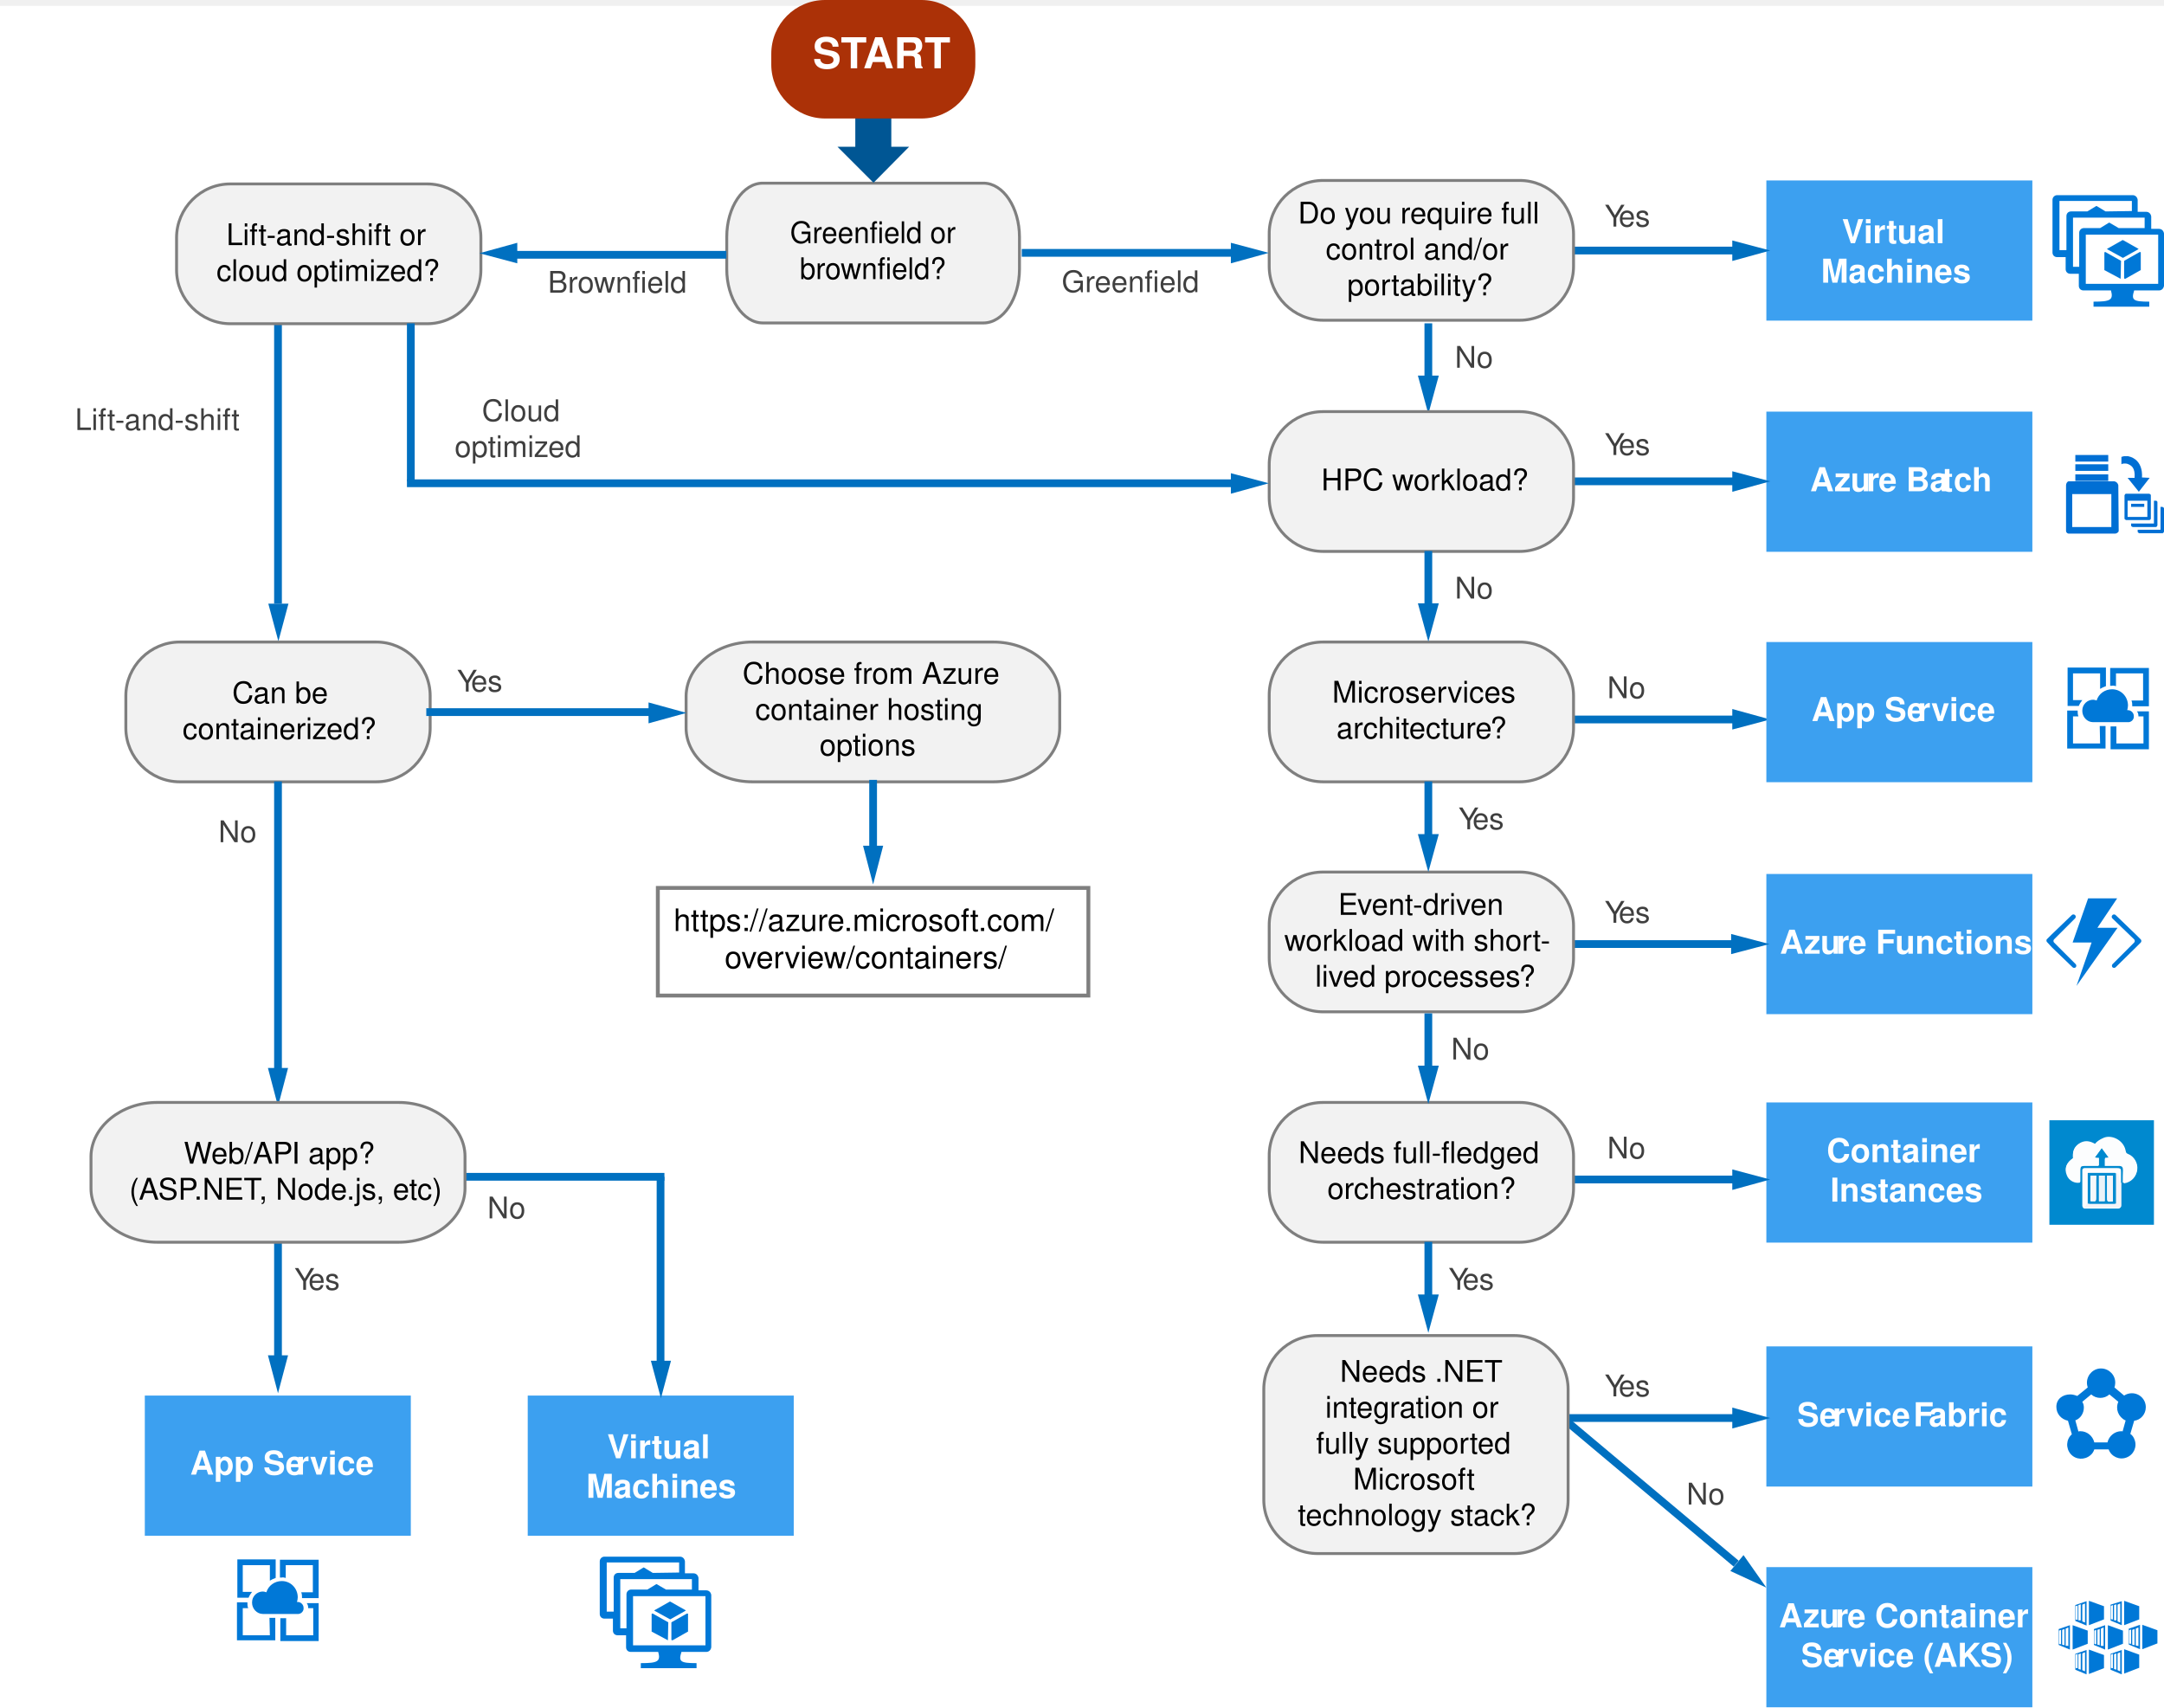
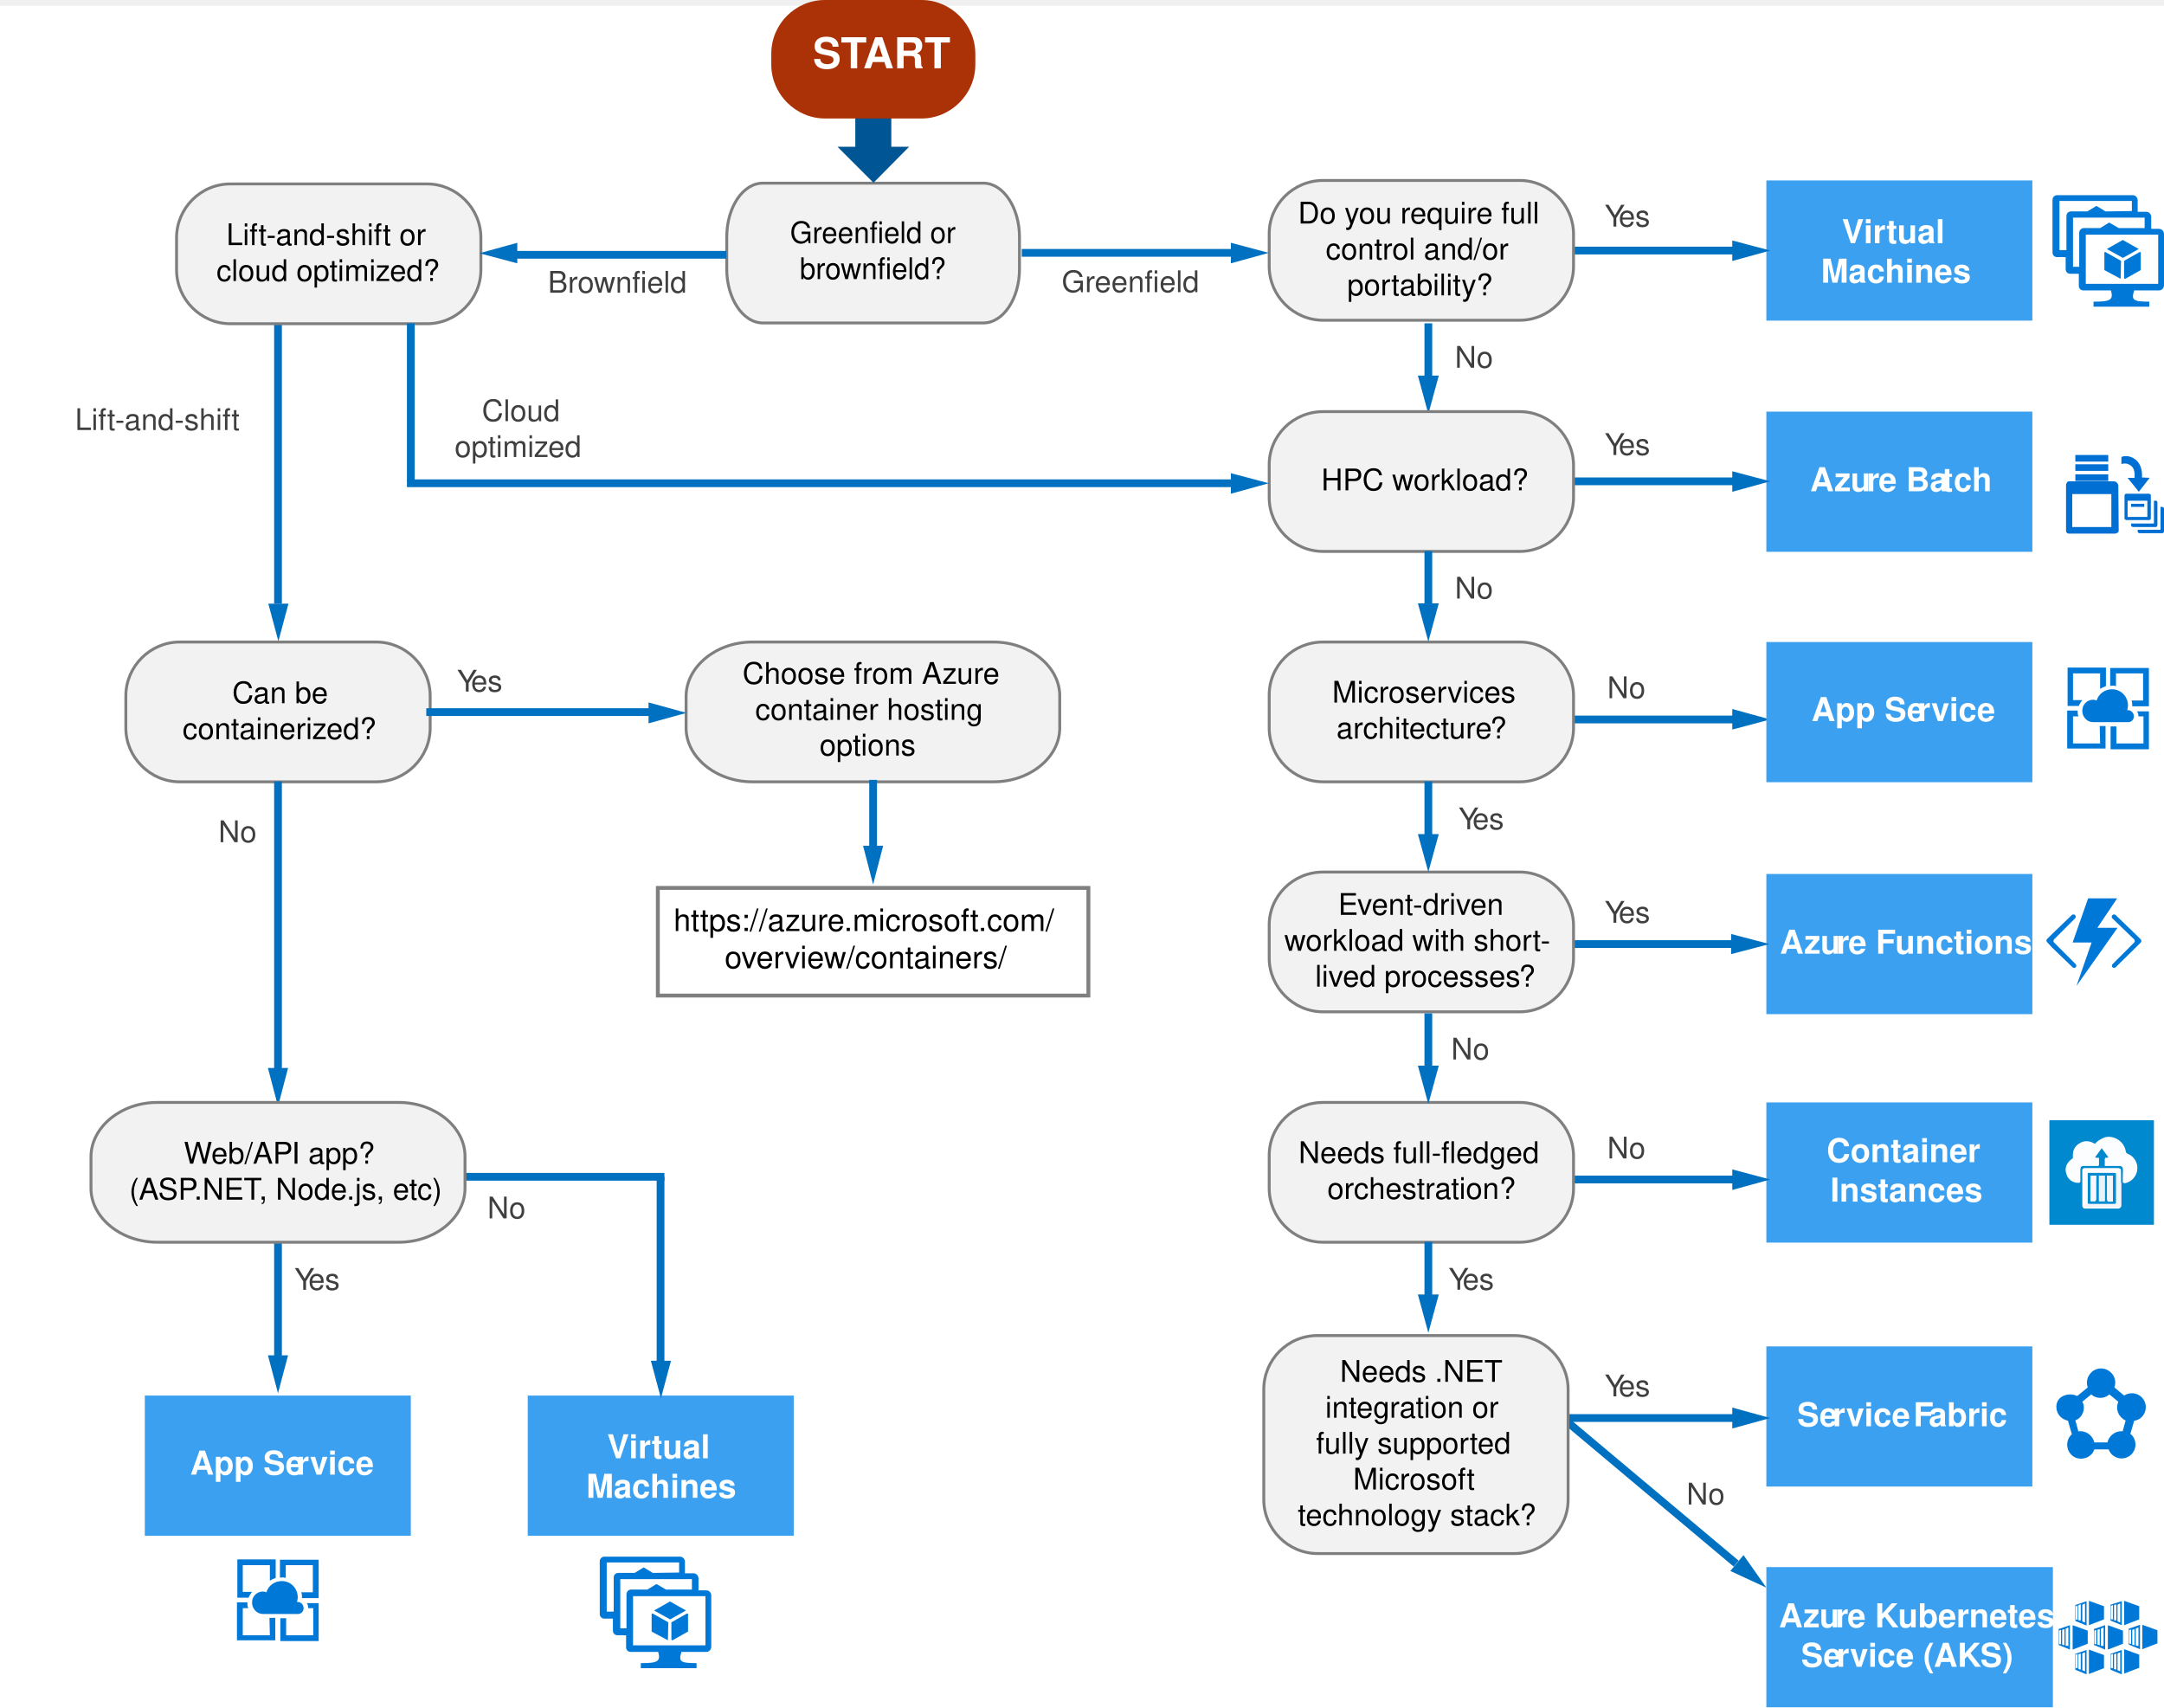
<svg xmlns="http://www.w3.org/2000/svg" version="1.1" id="Layer_1" x="0px" y="0px" viewBox="0 0 558.9 440.9" style="enable-background:new 0 0 558.9 440.9;" xml:space="preserve">
  <style type="text/css">
	.st0{fill:#FFFFFF;}
	.st1{fill:#3CA0F0;}
	.st2{font-family:segoe-ui_normal,Segoe UI,Segoe,Segoe WP,Helvetica Neue,Helvetica,sans-serif;font-weight:600;}
	.st3{font-size:8.499px;}
	.st4{fill:#0078D7;}
	.st5{fill:#FFFFFF;stroke:#FFFFFF;stroke-width:1.5;stroke-miterlimit:3;}
	.st6{fill:none;stroke:#0070C0;stroke-width:2;stroke-miterlimit:10;}
	.st7{fill:#0070C0;}
	.st8{fill:none;}
	.st9{fill:#3F3F3F;}
	.st10{font-family:segoe-ui_normal,Segoe UI,Segoe,Segoe WP,Helvetica Neue,Helvetica,sans-serif;font-weight:500;}
	.st11{font-size:7.726px;}
	.st12{fill:#F2F2F2;stroke:#7F7F7F;stroke-width:0.75;stroke-linecap:round;stroke-linejoin:round;}
	.st13{fill:#005694;}
	.st14{fill:#AB3107;}
	.st15{font-size:11px;}
	.st16{fill:#FFFFFF;stroke:#FFFFFF;stroke-width:1.55;stroke-miterlimit:3;}
	.st17{fill:#006FD4;}
	.st18{fill:#0089CF;}
	.st19{fill:#FCFDFE;}
	.st20{fill:#FDFCFD;}
	.st21{fill:#F5F4F8;}
	.st22{fill:#058BD0;}
	.st23{fill:#EAF2F8;}
	.st24{fill:#F5F7FA;}
	.st25{fill:#F3F5F9;}
	.st26{fill:none;stroke:#0070C0;stroke-width:2;stroke-linecap:square;stroke-miterlimit:10;}
	.st27{fill:#FFFFFF;stroke:#7F7F7F;stroke-miterlimit:10;}
	.st28{font-size:8px;}
</style>
  <rect y="1.5" class="st0" width="558.9" height="440.9" />
  <g id="shape17-11">
    <rect x="456.2" y="106.3" class="st1" width="68.7" height="36.2" />
    <text transform="matrix(1 0 0 1 467.4896 126.856)" class="st0 st2 st3">Azu</text>
    <text transform="matrix(1 0 0 1 482.0999 126.856)" class="st0 st2 st3">r</text>
    <text transform="matrix(1 0 0 1 485.1751 126.856)" class="st0 st2 st3">e Ba</text>
    <text transform="matrix(1 0 0 1 501.5931 126.856)" class="st0 st2 st3">t</text>
    <text transform="matrix(1 0 0 1 504.5911 126.856)" class="st0 st2 st3">ch</text>
  </g>
  <g id="shape18-15">
    <rect x="456.2" y="225.7" class="st1" width="68.7" height="36.2" />
    <text transform="matrix(1 0 0 1 459.6938 246.287)" class="st0 st2 st3">Azu</text>
    <text transform="matrix(1 0 0 1 474.304 246.287)" class="st0 st2 st3">r</text>
    <text transform="matrix(1 0 0 1 477.3792 246.287)" class="st0 st2 st3">e Functions</text>
  </g>
  <g id="shape19-19">
    <rect x="456.2" y="284.7" class="st1" width="68.7" height="36.2" />
    <g>
      <text transform="matrix(1 0 0 1 471.762 300.1147)" class="st0 st2 st3">Container</text>
      <text transform="matrix(1 0 0 1 472.721 310.3139)" class="st0 st2 st3">Instances</text>
    </g>
  </g>
  <g id="group1056-307">
    <g id="shape22-308">
-       <rect x="456.2" y="404.7" class="st1" width="68.7" height="36.2" />
+       <rect x="456.2" y="404.7" class="st1" width="74" height="36.2" />
      <g>
        <text transform="matrix(1 0 0 1 459.4544 420.2416)" class="st0 st2 st3">Azu</text>
        <text transform="matrix(1 0 0 1 474.0648 420.2416)" class="st0 st2 st3">r</text>
-         <text transform="matrix(1 0 0 1 477.14 420.2416)" class="st0 st2 st3">e Container</text>
+         <text transform="matrix(1 0 0 1 477.14 420.2416)" class="st0 st2 st3">e Kubernetes</text>
        <text transform="matrix(1 0 0 1 465.1722 430.4398)" class="st0 st2 st3">Se</text>
        <text transform="matrix(1 0 0 1 474.3118 430.4398)" class="st0 st2 st3">r</text>
        <text transform="matrix(1 0 0 1 477.7962 430.4398)" class="st0 st2 st3">vice (AKS)</text>
      </g>
    </g>
    <g id="shape1044-313">
      <path class="st4" d="M553.3,419.6v6.3l3.9-1.5V421L553.3,419.6z M551.8,425l-0.2-0.1v-4.3l0.2-0.1l0.2-0.1l0.3-0.1v4.8L552,425    H551.8z M550.9,424.8l-0.2-0.1v-3.8l0.6-0.2v4.2l-0.2-0.1H550.9z M550.1,424.5l-0.2-0.1V421l0.5-0.2v3.7H550.1z M549.8,420.6v4.1    l2.9,1.2v-6.3L549.8,420.6z M548.6,413.4v6.3l3.9-1.5v-3.4L548.6,413.4z M548.6,425.9v6.3l3.9-1.5v-3.4L548.6,425.9z M547.1,418.8    l-0.2-0.1v-4.3l0.2-0.1l0.2-0.1l0.3-0.1v4.9l-0.3-0.1L547.1,418.8z M546.2,418.5l-0.2-0.1v-3.9l0.6-0.2v4.2l-0.2-0.1L546.2,418.5z     M545.4,418.2l-0.2-0.1v-3.4l0.5-0.2v3.7H545.4z M545.1,414.4v4.1l2.9,1.2v-6.2L545.1,414.4z M547.1,431.4l-0.2-0.1V427l0.2-0.1    l0.2-0.1l0.3-0.1v4.9l-0.3-0.1L547.1,431.4z M546.2,431.1L546,431v-3.8l0.6-0.2v4.2l-0.2-0.1H546.2z M545.4,430.8l-0.2-0.1v-3.4    l0.5-0.2v3.7H545.4z M545.1,427.1v4.1l2.9,1.2v-6.3L545.1,427.1z M544.4,419.7v6.3l3.9-1.5v-3.4L544.4,419.7z M542.8,425.1    l-0.2-0.1v-4.4l0.2-0.1l0.2-0.1l0.3-0.1v4.8L543,425L542.8,425.1z M541.9,424.8l-0.2-0.1v-3.8l0.6-0.2v4.2l-0.2-0.1H541.9z     M541.1,424.6l-0.2-0.1v-3.4l0.5-0.2v3.7H541.1z M540.8,420.7v4.1l2.9,1.2v-6.3L540.8,420.7z M539.5,413.4v6.3l3.9-1.5v-3.4    L539.5,413.4z M539.5,426v6.3l3.9-1.5v-3.4L539.5,426z M538,418.8l-0.2-0.1v-4.3l0.2-0.1l0.2-0.1l0.3-0.1v4.9l-0.3-0.1L538,418.8z     M537,418.5l-0.2-0.1v-3.9l0.6-0.2v4.2l-0.2-0.1L537,418.5z M536.3,418.3l-0.2-0.1v-3.4l0.5-0.2v3.7H536.3z M536,414.5v4.1    l2.9,1.2v-6.3L536,414.5z M538,431.4l-0.2-0.1V427l0.2-0.1l0.2-0.1l0.3-0.1v4.9l-0.3-0.1L538,431.4z M537,431.1l-0.2-0.1v-3.8    l0.6-0.2v4.2l-0.2-0.1H537z M536.3,430.8l-0.2-0.1v-3.4l0.5-0.2v3.7H536.3z M536,427.1v4.1l2.9,1.2v-6.3L536,427.1z M535.3,419.7    v6.3l3.9-1.5v-3.4L535.3,419.7z M533.7,425.1l-0.2-0.1v-4.4l0.2-0.1l0.2-0.1l0.3-0.1v4.8l-0.3-0.1h-0.2V425.1z M532.8,424.8    l-0.2-0.1v-3.8l0.6-0.2v4.2l-0.2-0.1H532.8z M532,424.6l-0.2-0.1v-3.4l0.5-0.2v3.7H532z M531.7,420.7v4.1l2.9,1.2v-6.3    L531.7,420.7z" />
    </g>
  </g>
  <g id="group1057-315">
    <g id="shape20-316">
      <rect x="456.2" y="347.7" class="st1" width="68.7" height="36.2" />
      <text transform="matrix(1 0 0 1 464.1605 368.3216)" class="st0 st2 st3">Se</text>
      <text transform="matrix(1 0 0 1 473.3001 368.3216)" class="st0 st2 st3">r</text>
      <text transform="matrix(1 0 0 1 476.7845 368.3216)" class="st0 st2 st3">vice </text>
      <text transform="matrix(1 0 0 1 494.1683 368.3216)" class="st0 st2 st3">F</text>
      <text transform="matrix(1 0 0 1 498.1468 368.3216)" class="st0 st2 st3">abric</text>
    </g>
    <g id="group1045-320">
      <g id="shape1046-321">
        <path class="st5" d="M538.1,362.3c-0.1-0.2-0.1-0.3-0.2-0.4l2.3-1.9c0.2,0.2,0.3,0.3,0.5,0.4L538.1,362.3z M544.5,374.5     c0.8,1.9,2.9,2.7,4.7,2c1.9-0.8,2.7-2.9,2-4.7c-0.2-0.5-0.6-1.1-1.1-1.4l1-3.4c1.9-0.3,3.3-2.2,3-4.2c-0.3-1.9-2.2-3.3-4.2-3     c-0.5,0.1-1,0.2-1.4,0.5l-2.5-2.1c0.1-0.3,0.2-0.7,0.2-1.1c0.1-2-1.5-3.7-3.5-3.8c-2-0.1-3.7,1.5-3.8,3.5c0,0.1,0,0.2,0,0.3     c0,0.4,0.1,0.7,0.2,1.1l-2.7,2.2c-0.5-0.2-1.2-0.4-1.8-0.4c-2,0-3.6,1.2-3.6,3.2c0,1.8,1.2,3.2,3,3.6l1,3.5     c-1.5,1.3-1.6,3.6-0.3,5.1s3.6,1.6,5.1,0.3c0.5-0.4,0.8-0.8,1-1.4L544.5,374.5L544.5,374.5L544.5,374.5z M544.8,360.2     c0.1-0.1,0.2-0.2,0.2-0.2l2.3,1.9l-0.1,0.2L544.8,360.2z" />
      </g>
      <g id="shape1047-323">
        <path class="st4" d="M554.2,363.4c0-2-1.6-3.6-3.6-3.6c-0.7,0-1.4,0.2-2,0.6l-2.5-2.1c0.1-0.3,0.2-0.7,0.2-1.1     c0.1-2-1.5-3.7-3.5-3.8c-2-0.1-3.7,1.5-3.8,3.5c0,0.1,0,0.2,0,0.3c0,0.4,0.1,0.7,0.2,1.1l-2.7,2.2c-0.5-0.2-1.2-0.4-1.8-0.4     c-2,0-3.6,1.2-3.6,3.2c0,1.8,1.2,3.2,3,3.6l1,3.5c-1.5,1.3-1.6,3.6-0.3,5.1s3.6,1.6,5.1,0.3c0.5-0.4,0.8-0.9,1-1.5h3.7     c0.7,1.9,2.8,2.8,4.6,2.1c1.9-0.7,2.8-2.8,2.1-4.6c-0.2-0.6-0.6-1.2-1.1-1.5l1-3.4C552.9,366.7,554.2,365.2,554.2,363.4z      M547.9,369.6c-1.7,0-3.2,1.2-3.6,2.9h-3.4c-0.4-1.7-1.9-2.9-3.6-2.9c-0.2,0-0.4,0-0.5,0.1l-0.8-2.9c1.4-0.5,2.2-1.9,2.2-3.3     c0-0.5-0.1-1-0.4-1.5l2.3-1.9c1.3,1.2,3.4,1.2,4.7,0l2.3,1.9c-0.8,1.9,0,3.9,1.8,4.8c0,0,0,0,0.1,0l-0.8,2.9     C548.2,369.6,548,369.6,547.9,369.6z" />
      </g>
    </g>
  </g>
  <g>
    <rect x="456.2" y="46.6" class="st1" width="68.7" height="36.2" />
    <g>
      <text transform="matrix(1 0 0 1 475.7164 62.7997)" class="st0 st2 st3">Virtual</text>
      <text transform="matrix(1 0 0 1 470.3164 72.9998)" class="st0 st2 st3">Machines</text>
    </g>
  </g>
  <line class="st6" x1="368.9" y1="83.5" x2="368.9" y2="98.8" />
  <polygon class="st7" points="366.2,97 368.9,106.9 371.6,97 " />
  <line class="st6" x1="393.4" y1="64.7" x2="449.2" y2="64.7" />
  <polygon class="st7" points="447.4,67.4 457.2,64.7 447.4,62.1 " />
  <line class="st6" x1="393.4" y1="124.3" x2="449.2" y2="124.3" />
  <polygon class="st7" points="447.4,127 457.2,124.3 447.4,121.7 " />
  <line class="st6" x1="393.4" y1="185.8" x2="449.2" y2="185.8" />
  <polygon class="st7" points="447.4,188.4 457.2,185.8 447.4,183.1 " />
  <line class="st6" x1="393.2" y1="243.8" x2="449" y2="243.8" />
  <polygon class="st7" points="447.1,246.4 457,243.8 447.1,241.2 " />
  <line class="st6" x1="392.4" y1="304.6" x2="448.2" y2="304.6" />
  <polygon class="st7" points="447.4,307.3 457.2,304.6 447.4,302 " />
  <line class="st6" x1="390.6" y1="366.2" x2="449.2" y2="366.2" />
  <polygon class="st7" points="447.4,368.9 457.2,366.2 447.4,363.5 " />
  <line class="st6" x1="403.6" y1="366.2" x2="448.4" y2="403.8" />
  <polygon class="st7" points="446.9,405.7 456.2,410 450.3,401.6 " />
  <line class="st6" x1="71.8" y1="83.6" x2="71.8" y2="155.9" />
  <polygon class="st7" points="69.3,155.9 71.9,165.6 74.5,155.9 " />
  <polygon class="st7" points="69.2,275.8 71.8,285.7 74.4,275.8 " />
  <g id="shape39-100">
    <rect x="267" y="65.4" class="st8" width="49.6" height="15.5" />
    <text transform="matrix(1 0 0 1 274.2009 75.4484)" class="st9 st10 st11">Greenfield</text>
  </g>
  <g id="shape40-104">
    <rect x="133.3" y="65.5" class="st8" width="52.7" height="15.5" />
    <text transform="matrix(1 0 0 1 141.4978 75.5984)" class="st9 st10 st11">Brownfield</text>
  </g>
  <g id="shape41-108">
    <rect x="19.2" y="101" class="st8" width="52.7" height="15.5" />
    <text transform="matrix(1 0 0 1 19.373 111.0569)" class="st9 st10 st11">Lift-and-shift</text>
  </g>
  <g id="shape43-117">
    <rect x="403.3" y="48.5" class="st8" width="33.8" height="15.5" />
    <text transform="matrix(1 0 0 1 414.4579 58.5106)" class="st9 st10 st11">Y</text>
    <text transform="matrix(1 0 0 1 418.0501 58.5106)" class="st9 st10 st11">es</text>
  </g>
  <g id="shape44-121">
    <rect x="404.3" y="107.5" class="st8" width="31.8" height="15.5" />
    <text transform="matrix(1 0 0 1 414.4579 117.4994)" class="st9 st10 st11">Y</text>
    <text transform="matrix(1 0 0 1 418.0501 117.4994)" class="st9 st10 st11">es</text>
  </g>
  <g id="shape47-129">
    <rect x="366.6" y="204.2" class="st8" width="31.8" height="15.5" />
    <text transform="matrix(1 0 0 1 376.7078 214.1615)" class="st9 st10 st11">Y</text>
    <text transform="matrix(1 0 0 1 380.3001 214.1615)" class="st9 st10 st11">es</text>
  </g>
  <g id="shape48-133">
    <rect x="364.1" y="323.1" class="st8" width="31.8" height="15.5" />
    <text transform="matrix(1 0 0 1 374.1429 333.0668)" class="st9 st10 st11">Y</text>
    <text transform="matrix(1 0 0 1 377.7357 333.0668)" class="st9 st10 st11">es</text>
  </g>
  <g id="shape49-137">
    <rect x="407.1" y="350.6" class="st8" width="26.3" height="15.5" />
    <text transform="matrix(1 0 0 1 414.4579 360.5951)" class="st9 st10 st11">Y</text>
    <text transform="matrix(1 0 0 1 418.0501 360.5951)" class="st9 st10 st11">es</text>
  </g>
  <g id="shape50-141">
    <rect x="365" y="144.6" class="st8" width="31.8" height="15.5" />
    <text transform="matrix(1 0 0 1 375.742 154.5697)" class="st9 st10 st11">No</text>
  </g>
  <g id="shape51-145">
    <rect x="364.1" y="263.6" class="st8" width="31.8" height="15.5" />
    <text transform="matrix(1 0 0 1 374.784 273.6147)" class="st9 st10 st11">No</text>
  </g>
  <g id="shape52-149">
    <rect x="404.3" y="289.1" class="st8" width="31.8" height="15.5" />
    <text transform="matrix(1 0 0 1 415.099 299.1724)" class="st9 st10 st11">No</text>
  </g>
  <g id="shape53-153">
    <rect x="424.8" y="378.5" class="st8" width="31.8" height="15.5" />
    <text transform="matrix(1 0 0 1 435.5736 388.5258)" class="st9 st10 st11">No</text>
  </g>
  <path class="st12" d="M197,47.3h57c5.1,0,9.3,6.3,9.3,13.9v8.3c0,7.6-4.2,13.9-9.3,13.9h-57c-5.1,0-9.3-6.3-9.3-13.9v-8.3  C187.7,53.5,191.9,47.3,197,47.3z" />
  <text transform="matrix(0.9606 0 0 1 204.0469 62.7754)" class="st10 st11">Greenfield or</text>
  <text transform="matrix(0.9606 0 0 1 206.5444 72.0752)" class="st10 st11">brownfield?</text>
  <g id="shape2-172">
    <path class="st12" d="M341.7,106.3h50.8c7.6,0,13.9,6.3,13.9,13.9v8.3c0,7.6-6.3,13.9-13.9,13.9h-50.8c-7.6,0-13.9-6.3-13.9-13.9   v-8.3C327.7,112.5,334,106.3,341.7,106.3z" />
    <text transform="matrix(1 0 0 1 341.2371 126.6244)" class="st10 st11">HPC workload?</text>
  </g>
  <g id="shape3-176">
    <path class="st12" d="M341.7,165.8h50.8c7.6,0,13.9,6.3,13.9,13.9v8.3c0,7.6-6.3,13.9-13.9,13.9h-50.8c-7.6,0-13.9-6.3-13.9-13.9   v-8.3C327.7,171.9,334,165.8,341.7,165.8z" />
    <g>
      <text transform="matrix(1 0 0 1 344.057 181.4413)" class="st10 st11">Microservices</text>
      <text transform="matrix(1 0 0 1 345.1698 190.7128)" class="st10 st11">architecture?</text>
    </g>
  </g>
  <g id="shape4-181">
    <path class="st12" d="M341.7,225.2h50.8c7.6,0,13.9,6.3,13.9,13.9v8.3c0,7.6-6.3,13.9-13.9,13.9h-50.8c-7.6,0-13.9-6.3-13.9-13.9   v-8.3C327.7,231.4,334,225.2,341.7,225.2z" />
    <g>
      <text transform="matrix(1 0 0 1 345.6102 236.2582)" class="st10 st11">Event-driven</text>
      <text transform="matrix(1 0 0 1 331.703 245.5297)" class="st10 st11">workload with short-</text>
      <text transform="matrix(1 0 0 1 339.661 254.8011)" class="st10 st11">lived processes?</text>
    </g>
  </g>
  <g id="shape5-187">
    <path class="st12" d="M59.5,47.5h50.8c7.6,0,13.9,6.3,13.9,13.9v8.3c0,7.6-6.3,13.9-13.9,13.9H59.5c-7.6,0-13.9-6.3-13.9-13.9v-8.3   C45.6,53.8,51.8,47.5,59.5,47.5z" />
    <g>
      <text transform="matrix(1 0 0 1 58.4558 63.3043)" class="st10 st11">Lift-and-shift or</text>
      <text transform="matrix(1 0 0 1 55.906 72.5753)" class="st10 st11">cloud optimized?</text>
    </g>
  </g>
  <g id="shape6-192">
    <path class="st12" d="M341.7,46.6h50.8c7.6,0,13.9,6.3,13.9,13.9v8.3c0,7.6-6.3,13.9-13.9,13.9h-50.8c-7.6,0-13.9-6.3-13.9-13.9   v-8.3C327.7,52.9,334,46.6,341.7,46.6z" />
    <g>
      <text transform="matrix(1 0 0 1 335.2337 57.7299)" class="st10 st11">Do you require full</text>
      <text transform="matrix(1 0 0 1 342.4036 67.0015)" class="st10 st11">control and/or</text>
      <text transform="matrix(1 0 0 1 347.9437 76.2729)" class="st10 st11">portability?</text>
    </g>
  </g>
  <g id="shape15-198">
    <path class="st12" d="M341.7,284.7h50.8c7.6,0,13.9,6.3,13.9,13.9v8.3c0,7.6-6.3,13.9-13.9,13.9h-50.8c-7.6,0-13.9-6.3-13.9-13.9   v-8.3C327.7,290.8,334,284.7,341.7,284.7z" />
    <g>
      <text transform="matrix(1 0 0 1 335.3651 300.3472)" class="st10 st11">Needs full-fledged</text>
      <text transform="matrix(1 0 0 1 342.8055 309.6187)" class="st10 st11">orchestration?</text>
    </g>
  </g>
  <g id="shape55-203">
    <rect x="365" y="84.9" class="st8" width="31.8" height="15.5" />
    <text transform="matrix(1 0 0 1 375.742 94.9701)" class="st9 st10 st11">No</text>
  </g>
  <g id="shape56-207">
    <rect x="404.3" y="170.3" class="st8" width="31.8" height="15.5" />
    <text transform="matrix(1 0 0 1 415.099 180.3057)" class="st9 st10 st11">No</text>
  </g>
  <g id="shape1002-211">
    <path class="st13" d="M225.6,47.2l-9.3-9.3h4.6V12.4h9.3v25.5h4.6L225.6,47.2z" />
  </g>
  <path class="st14" d="M213.1,0H238c7.6,0,13.9,6.3,13.9,13.9v2.8c0,7.6-6.3,13.9-13.9,13.9h-24.9c-7.6,0-13.9-6.3-13.9-13.9v-2.8  C199.2,6.2,205.4,0,213.1,0z" />
  <text transform="matrix(1 0 0 1 209.8985 17.6287)" class="st0 st2 st15">START</text>
  <g id="shape1014-219">
    <path class="st4" d="M548.3,66.6L548.3,66.6l3.9-2.2l0.1-0.1c0-0.1,0-0.1-0.1-0.1l-3.9-2.2h-0.1l-3.9,2.2l-0.1,0.1   c0,0.1,0,0.1,0.1,0.1L548.3,66.6C548.2,66.6,548.2,66.6,548.3,66.6z M547.7,72L547.7,72C547.8,72,547.8,71.9,547.7,72l0.1-4.6   c0-0.1,0-0.1-0.1-0.1l-3.9-2.2c0,0-0.1,0-0.2,0l-0.1,0.1v4.5c0,0.1,0,0.1,0.1,0.1L547.7,72L547.7,72z M548.9,72L548.9,72l3.9-2.2   c0.1,0,0.1-0.1,0.1-0.1v-4.5c0-0.1,0-0.1-0.1-0.1c0,0-0.1,0-0.2,0l-3.9,2.2l-0.1,0.1v4.5C548.7,71.9,548.7,72,548.9,72L548.9,72z    M547.2,58.9l-2.4-1.4h-0.1l-2.3,1.4h-4.2c-0.7,0-1.2,0.6-1.2,1.2v8.8h-1.6V56.2h18.5v2.7H547.2z M551.2,75h6.4   c0.7,0,1.2-0.5,1.3-1.2V60.3c-0.1-0.7-0.6-1.2-1.3-1.2h-2v-3.2c-0.1-0.7-0.6-1.2-1.3-1.2h-2.2v-3.1c-0.1-0.7-0.6-1.2-1.3-1.2h-19.5   c-0.7,0-1.2,0.6-1.2,1.2v13.6c0,0.7,0.5,1.2,1.2,1.2h2.2v3.1c0,0.7,0.5,1.2,1.2,1.2h2.2v3.1c0,0.7,0.5,1.2,1.2,1.2h7.1   c0.7,2.5-0.2,2.9-4.5,2.9v1.3h14.4v-1.3C550.9,77.9,550.4,77.5,551.2,75L551.2,75z M557.4,73.3h-18.7V60.6h18.7V73.3z M543.8,54.6   l-2.3-1.4h-0.1l-2.3,1.4h-4.2c-0.7,0-1.2,0.5-1.2,1.2v8.8h-1.8V51.9h18.7v2.6L543.8,54.6L543.8,54.6z" />
  </g>
  <g id="group1015-221">
    <g id="shape1016-222">
      <path class="st16" d="M547.1,125.3c-0.1-0.5-0.5-0.9-1-1h-11.8c-0.4,0-0.7,0.6-0.7,1v11.8c0,0.3,0.2,0.6,0.6,0.7h0.1h12    c0.4,0,0.9-0.4,0.9-0.7L547.1,125.3L547.1,125.3z" />
    </g>
    <g id="shape1017-224">
      <path class="st16" d="M555.5,127.8c0-0.2-0.2-0.3-0.4-0.4h-6c-0.2,0-0.3,0.2-0.4,0.4v6c0,0.2,0.2,0.3,0.4,0.4h6    c0.2,0,0.3-0.2,0.4-0.4V127.8z" />
    </g>
    <g id="shape1018-226">
      <path class="st16" d="M553.2,123.3c0,0,0.6-4.6-3.6-5.5h-0.9c-0.2,0-0.5,0.1-0.8,0.2v1.9c0,0,0.2-0.2,0.8-0.2c0.3,0,0.5,0,0.8,0.1    c1,0.4,2,1,1.8,3.6h-1.8l2.9,3.6l2.8-3.6L553.2,123.3L553.2,123.3z" />
    </g>
    <g id="shape1019-228">
      <path class="st16" d="M556.9,129.2h-0.6v5.9h-5.9v0.5c0,0.2,0.2,0.3,0.4,0.4h6c0.2,0,0.3-0.2,0.4-0.4v-6    C557.2,129.4,557.1,129.3,556.9,129.2L556.9,129.2z" />
    </g>
    <g id="shape1020-230">
      <path class="st16" d="M540,130.9h-0.5v5.9h-5.9v0.5c0,0.2,0.2,0.3,0.4,0.4h6c0.2,0,0.3-0.2,0.4-0.4v-6    C540.4,131.1,540.2,130.9,540,130.9z" />
    </g>
    <g id="group1021-232">
      <g id="group1022-233">
        <g id="shape1023-234">
          <rect x="536" y="117.5" class="st17" width="8.5" height="1.7" />
        </g>
        <g id="shape1024-236">
          <rect x="536" y="119.9" class="st17" width="8.5" height="1.7" />
        </g>
        <g id="shape1025-238">
          <rect x="536" y="122.5" class="st17" width="8.5" height="1.7" />
        </g>
      </g>
      <g id="group1026-240">
        <g id="shape1027-241">
          <path class="st17" d="M547.1,125.3c-0.1-0.5-0.5-0.9-1-1h-11.8c-0.4,0-0.7,0.6-0.7,1v11.8c0,0.3,0.2,0.6,0.6,0.7h0.1h12      c0.4,0,0.9-0.4,0.9-0.7L547.1,125.3L547.1,125.3z M545.3,136.1h-10.1v-8.5h10.1V136.1z" />
        </g>
        <g id="shape1028-243">
          <path class="st17" d="M555.5,127.9c0-0.2-0.2-0.3-0.4-0.4h-6c-0.2,0-0.3,0.2-0.4,0.4v6c0,0.2,0.2,0.3,0.4,0.4h6      c0.2,0,0.4-0.2,0.4-0.4V127.9z M554.6,133.5h-5.1v-4.2h5.1V133.5z" />
        </g>
        <g id="shape1029-245">
          <rect x="550.4" y="130.1" class="st17" width="3.4" height="0.8" />
        </g>
        <g id="shape1030-247">
          <path class="st17" d="M553.2,123.3c0,0,0.6-4.6-3.6-5.5h-0.9c-0.2,0-0.5,0.1-0.8,0.2v1.9c0,0,0.2-0.2,0.8-0.2      c0.3,0,0.5,0,0.8,0.1c1,0.4,2,1,1.8,3.6h-1.8l2.9,3.6l2.8-3.6L553.2,123.3z" />
        </g>
        <g id="shape1031-249">
          <path class="st17" d="M556.9,129.3h-0.6v5.9h-5.9v0.5c0,0.2,0.2,0.3,0.4,0.4h6c0.2,0,0.3-0.2,0.4-0.4v-6      C557.2,129.5,557.1,129.4,556.9,129.3L556.9,129.3z" />
        </g>
        <g id="shape1032-251">
          <path class="st17" d="M558.5,130.9H558v5.9h-5.9v0.5c0,0.2,0.2,0.3,0.4,0.4h6c0.2,0,0.3-0.2,0.4-0.4v-6      C558.9,131.1,558.7,131,558.5,130.9C558.6,130.9,558.6,130.9,558.5,130.9z" />
        </g>
      </g>
    </g>
  </g>
  <g>
    <rect x="456.2" y="165.8" class="st1" width="68.7" height="36.2" />
    <g>
      <text transform="matrix(1 0 0 1 467.8558 186.2094)" class="st0 st2 st3">App Se</text>
      <text transform="matrix(1 0 0 1 495.2835 186.2094)" class="st0 st2 st3">r</text>
      <text transform="matrix(1 0 0 1 498.7679 186.2094)" class="st0 st2 st3">vice</text>
    </g>
    <g id="group1033-254">
      <g id="group1034-255">
        <g id="shape1036-257">
          <path class="st5" d="M555,182.3v-9.9h-20.9v21h21L555,182.3L555,182.3z" />
        </g>
      </g>
      <g id="group1037-259">
        <g id="shape1038-260">
          <path class="st4" d="M542.4,192h-7v-7h1.4c-0.2-0.5-0.2-0.9-0.2-1.4v-0.1h-2.7v9.8h9.9v-5.8h-1.5L542.4,192z" />
        </g>
        <g id="shape1039-262">
          <path class="st4" d="M552.3,185h1.3v7h-7v-4.4h-1.5v5.9h9.9v-9.8h-3.1C552.2,184,552.3,184.5,552.3,185L552.3,185z" />
        </g>
        <g id="shape1040-264">
          <path class="st4" d="M535.4,180.9v-7h7v4c0.5-0.3,0.9-0.5,1.5-0.7v-4.8H534v9.9h2.9c0.2-0.5,0.5-1,0.9-1.5h-2.4V180.9z" />
        </g>
        <g id="shape1041-266">
          <path class="st4" d="M546.5,177.2v-3.3h7v7h-3c0.2,0.5,0.2,0.9,0.2,1.4v0.1h4.3v-9.9h-10v4.6h0.4      C545.8,177,546.2,177.1,546.5,177.2z" />
        </g>
      </g>
      <g id="shape1042-268">
        <path class="st4" d="M551.1,184.9c0-0.8-0.7-1.5-1.5-1.5h-0.2c0.1-0.4,0.2-0.8,0.2-1.2c0-2.3-1.8-4.2-4.1-4.2     c-1.9,0-3.5,1.2-4,2.9c-0.3-0.1-0.6-0.2-0.9-0.2c-1.5,0-2.8,1.2-2.8,2.8c0,0,0,0,0,0.1c0,1.5,1.2,2.9,2.8,2.9h9.2     C550.6,186.4,551.2,185.7,551.1,184.9z" />
      </g>
    </g>
  </g>
  <path class="st4" d="M546.8,232h-7.5l-4,11.4h4.9l-3.9,11.2l10.6-15h-5.2L546.8,232z M528.8,243.4l1.2,1.3l0,0l5.3,5.1  c0.2,0.2,0.6,0.2,0.8,0s0.2-0.6,0-0.8l-5.6-5.6c-0.2-0.2-0.2-0.6,0-0.8l5.4-5.4c0.2-0.2,0.3-0.5,0.1-0.8l-0.1-0.1  c-0.2-0.2-0.6-0.2-0.8,0l-5.3,5.1l-1.2,1.2C528.5,242.8,528.5,243.2,528.8,243.4z M552.9,243.4c0.2-0.2,0.2-0.6,0-0.8l-1.2-1.2  l-5.3-5.1c-0.2-0.2-0.6-0.2-0.8,0s-0.3,0.5-0.1,0.8l0.1,0.1l5.6,5.4c0.2,0.2,0.2,0.6,0,0.8l-5.6,5.6c-0.2,0.2-0.2,0.6,0,0.8  s0.6,0.2,0.8,0l5.3-5.2l0,0L552.9,243.4z" />
  <g id="shape1048-276">
    <path class="st12" d="M46.4,165.8h50.8c7.6,0,13.9,6.3,13.9,13.9v8.3c0,7.6-6.3,13.9-13.9,13.9H46.4c-7.6,0-13.9-6.3-13.9-13.9   v-8.3C32.5,172.1,38.8,165.8,46.4,165.8z" />
    <g>
      <text transform="matrix(1 0 0 1 59.9558 181.6045)" class="st10 st11">Can be</text>
      <text transform="matrix(1 0 0 1 47.1458 190.8762)" class="st10 st11">containerized?</text>
    </g>
  </g>
  <g id="shape1051-291">
    <rect x="107.9" y="168.6" class="st8" width="31.8" height="15.5" />
    <text transform="matrix(1 0 0 1 118.0527 178.5939)" class="st9 st10 st11">Y</text>
    <text transform="matrix(1 0 0 1 121.6455 178.5939)" class="st9 st10 st11">es</text>
  </g>
  <g id="shape1052-295">
    <rect x="45.6" y="207.4" class="st8" width="31.8" height="15.5" />
    <text transform="matrix(1 0 0 1 56.3983 217.4904)" class="st9 st10 st11">No</text>
  </g>
  <g id="shape1053-299">
    <path class="st12" d="M340.3,344.9h50.8c7.6,0,13.9,6.3,13.9,13.9v28.5c0,7.6-6.3,13.9-13.9,13.9h-50.8c-7.6,0-13.9-6.3-13.9-13.9   v-28.5C326.4,351.2,332.5,344.9,340.3,344.9z" />
    <g>
      <text transform="matrix(1 0 0 1 346.0736 356.8481)" class="st10 st11">Needs .NET</text>
      <text transform="matrix(1 0 0 1 342.2879 366.1195)" class="st10 st11">integration or</text>
      <text transform="matrix(1 0 0 1 339.9085 375.391)" class="st10 st11">fully supported</text>
      <text transform="matrix(1 0 0 1 349.4652 384.6625)" class="st10 st11">Microsoft</text>
      <text transform="matrix(1 0 0 1 335.18 393.934)" class="st10 st11">technology stack?</text>
    </g>
  </g>
  <line class="st6" x1="368.9" y1="142.3" x2="368.9" y2="157.6" />
  <polygon class="st7" points="366.2,155.8 368.9,165.7 371.6,155.8 " />
  <line class="st6" x1="368.9" y1="201.8" x2="368.9" y2="217.1" />
  <polygon class="st7" points="366.2,215.4 368.9,225.2 371.6,215.4 " />
  <line class="st6" x1="368.9" y1="261.7" x2="368.9" y2="277" />
  <polygon class="st7" points="366.2,275.2 368.9,285.1 371.6,275.2 " />
  <line class="st6" x1="368.9" y1="320.7" x2="368.9" y2="336" />
  <polygon class="st7" points="366.2,334.3 368.9,344.2 371.6,334.3 " />
  <g id="shape44-121-2">
    <rect x="404.3" y="228.3" class="st8" width="31.8" height="15.5" />
    <text transform="matrix(1 0 0 1 414.4579 238.2982)" class="st9 st10 st11">Y</text>
    <text transform="matrix(1 0 0 1 418.0501 238.2982)" class="st9 st10 st11">es</text>
  </g>
  <g id="shape41-108_1_">
    <rect x="108.2" y="110.7" class="st8" width="52.7" height="15.5" />
    <text transform="matrix(1 0 0 1 124.4488 108.756)" class="st9 st10 st11">Cloud</text>
    <text transform="matrix(1 0 0 1 117.4185 118.0275)" class="st9 st10 st11">optimized</text>
  </g>
  <g>
    <g>
      <path class="st18" d="M556.3,316.3c-9,0-17.9,0-27,0c0-9,0-17.9,0-27c9,0,17.9,0,27,0C556.3,298.3,556.3,307.3,556.3,316.3z     M538.1,312c0.1,0,0.2,0.1,0.3,0.1c2.9,0,5.8,0,8.7,0c0.5,0,0.6-0.3,0.6-0.7c0-1.9,0-3.8,0-5.6c0-1,0-2.1,0-3.1c0-0.9-0.1-1-1-1    c-2.8,0-5.5,0-8.3,0c-0.5,0-0.6,0.2-0.6,0.6c0,3.1,0,6.1,0,9.2C537.9,311.6,538,311.8,538.1,312z M548.3,305.4c0.2,0,0.3,0,0.4,0    c1.9-0.3,3.1-1.7,3.3-3.4c0.2-1.6-0.8-3.4-2.4-4c-0.5-0.2-0.5-0.4-0.6-0.8c-0.5-2.8-3.6-4.2-5.6-3.4c-0.9,0.4-1.7,0.8-2.3,1.6    c-1.4-0.8-2.7-1-4.1-0.1c-1.3,0.8-1.8,2.2-1.5,3.7c-1.8,1.2-2.3,2.7-1.6,4.3c0.6,1.4,2.1,2.2,3.4,1.9c0-1,0-2.1,0-3.1    c0-0.9,0.2-1.2,1.2-1.2c1.2,0,2.4,0,3.6,0c0-0.7,0-1.3,0-1.9c-0.3,0-0.6,0-1.1-0.1c0.7-0.9,1.2-1.7,1.9-2.6    c0.6,0.9,1.2,1.7,1.9,2.6c-0.5,0-0.7,0.1-1.1,0.1c0,0.6,0,1.2,0,1.9c1.2,0,2.4,0,3.6,0c0.8,0,1.1,0.2,1.1,1.1    C548.3,303.2,548.3,304.3,548.3,305.4z" />
      <path class="st19" d="M548.3,305.4c0-1.1,0-2.2,0-3.2c0-0.8-0.2-1.1-1.1-1.1c-1.2,0-2.4,0-3.6,0c0-0.6,0-1.2,0-1.9    c0.3,0,0.6-0.1,1.1-0.1c-0.6-0.8-1.2-1.7-1.9-2.6c-0.6,0.8-1.2,1.7-1.9,2.6c0.4,0,0.7,0.1,1.1,0.1c0,0.6,0,1.2,0,1.9    c-1.2,0-2.4,0-3.6,0c-0.9,0-1.2,0.2-1.2,1.2s0,2.1,0,3.1c-1.3,0.3-2.9-0.5-3.4-1.9c-0.7-1.7-0.2-3.2,1.6-4.3    c-0.2-1.5,0.2-2.9,1.5-3.7c1.3-0.8,2.7-0.8,4.1,0.1c0.6-0.8,1.4-1.2,2.3-1.6c2-0.8,5.1,0.6,5.6,3.4c0.1,0.5,0.2,0.6,0.6,0.8    c1.6,0.6,2.7,2.4,2.4,4c-0.2,1.7-1.4,3.1-3.3,3.4C548.5,305.4,548.5,305.4,548.3,305.4z" />
      <path class="st20" d="M538.1,312c-0.1-0.2-0.2-0.4-0.2-0.5c0-3.1,0-6.1,0-9.2c0-0.5,0.2-0.6,0.6-0.6c2.8,0,5.5,0,8.3,0    c0.9,0,1,0.1,1,1c0,1,0,2.1,0,3.1c-0.2-0.3-0.4-0.6-0.5-0.9c-0.1-0.4-0.1-0.8-0.2-1.2c-0.1-0.4-0.2-0.6-0.7-0.5    c-0.2-0.1-0.3-0.2-0.5-0.2c-2.2,0-4.6,0-6.8,0c0,0,0,0.1-0.1,0.1c0,0.1,0,0.2,0,0.2c0,0.5,0,0.9,0,1.4c0,2.1,0,4.2,0,6.2    c-0.2,0.2-0.2,0.3-0.4,0.5C538.5,311.5,538.3,311.7,538.1,312z" />
      <path class="st21" d="M546.5,303c0.4-0.1,0.6,0.2,0.7,0.5c0.1,0.4,0,0.8,0.2,1.2c0.1,0.3,0.3,0.6,0.5,0.9c0,1.9,0,3.8,0,5.6    c0,0.4-0.1,0.7-0.6,0.7c-2.9,0-5.8,0-8.7,0c-0.1,0-0.2-0.1-0.3-0.1c0.2-0.2,0.5-0.5,0.6-0.8c0.2-0.2,0.2-0.3,0.4-0.5    c0.2,0.1,0.3,0.1,0.5,0.1c2.2,0,4.2,0,6.4,0c0.2,0,0.2,0,0.4-0.1c0-0.3,0-0.5,0-0.8C546.5,307.8,546.5,305.4,546.5,303z" />
      <path class="st22" d="M546.5,303c0,2.3,0,4.7,0,7c0,0.2,0,0.5,0,0.8c-0.2,0-0.3,0.1-0.4,0.1c-2.2,0-4.2,0-6.4,0    c-0.2,0-0.3-0.1-0.5-0.1c0-2.1,0-4.2,0-6.2c0-0.5,0-0.9,0-1.4c0-0.1,0-0.2,0-0.2s0-0.1,0.1-0.1c2.2,0,4.6,0,6.8,0    C546.2,302.8,546.3,303,546.5,303z M542.1,310.2c0.5,0,1,0,1.5,0c0-2.2,0-4.4,0-6.6c-0.5,0-0.9,0-1.5,0    C542.1,305.8,542.1,308,542.1,310.2z M541.4,303.6c-0.5,0-1,0-1.5,0c0,2.2,0,4.4,0,6.6c0.3,0,0.6,0,0.8,0c0.5,0.1,0.6-0.2,0.6-0.7    c0-1.5,0-3.2,0-4.7C541.4,304.4,541.4,304,541.4,303.6z M544.2,303.6c0,0.2,0,0.5,0,0.7c0,1.5,0,3.1,0,4.7c0,1.3,0,1.3,1.3,1.3    c0,0,0.1,0,0.2-0.1c0-2.2,0-4.3,0-6.6C545.2,303.6,544.8,303.6,544.2,303.6z" />
      <path class="st21" d="M539.1,303.2c0,0.5,0,0.9,0,1.4C539.1,304.1,539.1,303.7,539.1,303.2z" />
      <path class="st21" d="M539.1,302.8C539.1,302.8,539.1,302.9,539.1,302.8C539.1,302.9,539.1,302.9,539.1,302.8z" />
      <path class="st23" d="M542.1,310.2c0-2.2,0-4.4,0-6.6c0.5,0,0.9,0,1.5,0c0,2.2,0,4.4,0,6.6C543.1,310.2,542.6,310.2,542.1,310.2z" />
      <path class="st24" d="M541.4,303.6c0,0.5,0,0.8,0,1.2c0,1.5,0,3.2,0,4.7c0,0.5-0.1,0.8-0.6,0.7c-0.2,0-0.5,0-0.8,0    c0-2.2,0-4.4,0-6.6C540.4,303.6,540.8,303.6,541.4,303.6z" />
      <path class="st25" d="M544.2,303.6c0.5,0,1,0,1.5,0c0,2.2,0,4.4,0,6.6c-0.1,0-0.1,0.1-0.2,0.1c-1.3,0.1-1.3,0.1-1.3-1.3    c0-1.5,0-3.1,0-4.7C544.2,304.1,544.2,303.8,544.2,303.6z" />
    </g>
  </g>
  <line class="st6" x1="263.9" y1="65.3" x2="319.7" y2="65.3" />
  <polygon class="st7" points="317.9,68 327.7,65.3 317.9,62.7 " />
  <line class="st6" x1="187.6" y1="65.8" x2="131.8" y2="65.8" />
  <polygon class="st7" points="133.6,62.7 123.8,65.4 133.6,68 " />
  <line class="st26" x1="106.1" y1="124.8" x2="319.7" y2="124.8" />
  <polygon class="st7" points="317.9,127.5 327.7,124.8 317.9,122.2 " />
  <line class="st6" x1="106.1" y1="83.5" x2="106.1" y2="124.3" />
  <line class="st26" x1="111.1" y1="183.9" x2="167.5" y2="183.9" />
  <line class="st6" x1="71.8" y1="201.8" x2="71.8" y2="275.9" />
  <g id="shape1048-276_2_">
    <path class="st12" d="M194.3,165.8h62.3c9.3,0,17.1,6.3,17.1,13.9v8.3c0,7.6-7.7,13.9-17.1,13.9h-62.3c-9.3,0-17.1-6.3-17.1-13.9   v-8.3C177.3,172.1,185,165.8,194.3,165.8z" />
    <g>
      <text transform="matrix(1 0 0 1 191.7593 176.6045)" class="st10 st11">Choose from Azure</text>
      <text transform="matrix(1 0 0 1 195.0593 185.9045)" class="st10 st11">container hosting</text>
      <text transform="matrix(1 0 0 1 211.6593 195.1045)" class="st10 st11">options</text>
    </g>
  </g>
  <polygon class="st7" points="167.5,186.8 177.3,184.1 167.5,181.4 " />
  <rect x="136.3" y="360.4" class="st1" width="68.7" height="36.2" />
  <g>
    <text transform="matrix(1 0 0 1 156.8164 376.5995)" class="st0 st2 st3">Virtual</text>
    <text transform="matrix(1 0 0 1 151.4164 386.7995)" class="st0 st2 st3">Machines</text>
  </g>
  <polygon class="st7" points="69.2,350 71.8,359.8 74.4,350 " />
  <line class="st6" x1="71.8" y1="320.7" x2="71.8" y2="351.1" />
  <g id="shape1052-295_1_">
    <rect x="115" y="304.6" class="st8" width="31.8" height="15.5" />
    <text transform="matrix(1 0 0 1 125.8633 314.6404)" class="st9 st10 st11">No</text>
  </g>
  <g>
    <rect x="37.4" y="360.4" class="st1" width="68.7" height="36.2" />
    <g>
      <text transform="matrix(1 0 0 1 49.1058 380.8091)" class="st0 st2 st3">App Se</text>
      <text transform="matrix(1 0 0 1 76.5335 380.8091)" class="st0 st2 st3">r</text>
      <text transform="matrix(1 0 0 1 80.0179 380.8091)" class="st0 st2 st3">vice</text>
    </g>
  </g>
  <g id="group1033-254_1_">
    <g id="group1034-255_1_">
      <g id="shape1036-257_1_">
        <path class="st5" d="M82.3,412.6v-9.9H61.4v21h21L82.3,412.6L82.3,412.6z" />
      </g>
    </g>
    <g id="group1037-259_1_">
      <g id="shape1038-260_1_">
        <path class="st4" d="M69.7,422.3h-7v-7h1.4c-0.2-0.5-0.2-0.9-0.2-1.4v-0.1h-2.7v9.8h9.9v-5.8h-1.5L69.7,422.3z" />
      </g>
      <g id="shape1039-262_1_">
        <path class="st4" d="M79.6,415.3h1.3v7h-7v-4.4h-1.5v5.9h9.9V414h-3.1C79.5,414.3,79.6,414.8,79.6,415.3L79.6,415.3z" />
      </g>
      <g id="shape1040-264_1_">
        <path class="st4" d="M62.7,411.2v-7h7v4c0.5-0.3,0.9-0.5,1.5-0.7v-4.8h-9.9v9.9h2.9c0.2-0.5,0.5-1,0.9-1.5h-2.4     C62.7,411.1,62.7,411.2,62.7,411.2z" />
      </g>
      <g id="shape1041-266_1_">
        <path class="st4" d="M73.8,407.5v-3.3h7v7h-3c0.2,0.5,0.2,0.9,0.2,1.4v0.1h4.3v-9.9h-10v4.6h0.4     C73.1,407.3,73.5,407.4,73.8,407.5z" />
      </g>
    </g>
    <g id="shape1042-268_1_">
      <path class="st4" d="M78.4,415.2c0-0.8-0.7-1.5-1.5-1.5h-0.2c0.1-0.4,0.2-0.8,0.2-1.2c0-2.3-1.8-4.2-4.1-4.2c-1.9,0-3.5,1.2-4,2.9    c-0.3-0.1-0.6-0.2-0.9-0.2c-1.5,0-2.8,1.2-2.8,2.8c0,0,0,0,0,0.1c0,1.5,1.2,2.9,2.8,2.9h9.2C77.9,416.7,78.5,416,78.4,415.2z" />
    </g>
  </g>
  <g id="shape1051-291_1_">
    <rect x="65.9" y="323.1" class="st8" width="31.8" height="15.5" />
    <text transform="matrix(1 0 0 1 76.0527 333.0939)" class="st9 st10 st11">Y</text>
    <text transform="matrix(1 0 0 1 79.6455 333.0939)" class="st9 st10 st11">es</text>
  </g>
  <polygon class="st7" points="168.1,351.4 170.7,361.1 173.3,351.4 " />
  <line class="st6" x1="170.6" y1="303.9" x2="170.6" y2="351.5" />
  <line class="st26" x1="115" y1="303.9" x2="170.6" y2="303.9" />
  <g id="shape1048-276_1_">
    <path class="st12" d="M40.6,284.7H103c9.3,0,17.1,6.3,17.1,13.9v8.3c0,7.6-7.7,13.9-17.1,13.9H40.6c-9.3,0-17.1-6.3-17.1-13.9v-8.3   C23.6,291,31.3,284.7,40.6,284.7z" />
    <g>
      <text transform="matrix(1 0 0 1 47.4851 300.5045)" class="st10 st11">Web/API app?</text>
      <text transform="matrix(1 0 0 1 33.3851 309.8044)" class="st10 st11">(ASP.NET, Node.js, etc)</text>
    </g>
  </g>
  <g id="shape1014-219_1_">
    <path class="st4" d="M173.1,418.2L173.1,418.2l3.9-2.2l0.1-0.1c0-0.1,0-0.1-0.1-0.1l-3.9-2.2H173l-3.9,2.2l-0.1,0.1   c0,0.1,0,0.1,0.1,0.1L173.1,418.2C173,418.2,173,418.2,173.1,418.2z M172.5,423.6L172.5,423.6C172.6,423.6,172.6,423.5,172.5,423.6   l0.1-4.6c0-0.1,0-0.1-0.1-0.1l-3.9-2.2c0,0-0.1,0-0.2,0l-0.1,0.1v4.5c0,0.1,0,0.1,0.1,0.1L172.5,423.6L172.5,423.6z M173.7,423.6   L173.7,423.6l3.9-2.2c0.1,0,0.1-0.1,0.1-0.1v-4.5c0-0.1,0-0.1-0.1-0.1c0,0-0.1,0-0.2,0l-3.9,2.2l-0.1,0.1v4.5   C173.5,423.5,173.5,423.6,173.7,423.6L173.7,423.6z M172,410.5l-2.4-1.4h-0.1l-2.3,1.4H163c-0.7,0-1.2,0.6-1.2,1.2v8.8h-1.6v-12.7   h18.5v2.7H172z M176,426.6h6.4c0.7,0,1.2-0.5,1.3-1.2v-13.5c-0.1-0.7-0.6-1.2-1.3-1.2h-2v-3.2c-0.1-0.7-0.6-1.2-1.3-1.2h-2.2v-3.1   c-0.1-0.7-0.6-1.2-1.3-1.2h-19.5c-0.7,0-1.2,0.6-1.2,1.2v13.6c0,0.7,0.5,1.2,1.2,1.2h2.2v3.1c0,0.7,0.5,1.2,1.2,1.2h2.2v3.1   c0,0.7,0.5,1.2,1.2,1.2h7.1c0.7,2.5-0.2,2.9-4.5,2.9v1.3h14.4v-1.3C175.7,429.5,175.2,429.1,176,426.6L176,426.6z M182.2,424.9   h-18.7v-12.7h18.7V424.9z M168.6,406.2l-2.3-1.4h-0.1l-2.3,1.4h-4.2c-0.7,0-1.2,0.5-1.2,1.2v8.8h-1.8v-12.7h18.7v2.6L168.6,406.2   L168.6,406.2z" />
  </g>
  <g>
    <rect x="169.9" y="229.3" class="st27" width="111.2" height="27.8" />
    <text transform="matrix(1 0 0 1 173.9743 240.4377)" class="st10 st28">https://azure.microsoft.com/</text>
    <text transform="matrix(1 0 0 1 187.1743 250.0377)" class="st10 st28">overview/containers/</text>
  </g>
  <line class="st6" x1="225.5" y1="201.4" x2="225.5" y2="221.9" />
  <polygon class="st7" points="222.9,218.4 225.5,228.4 228.1,218.4 " />
</svg>
